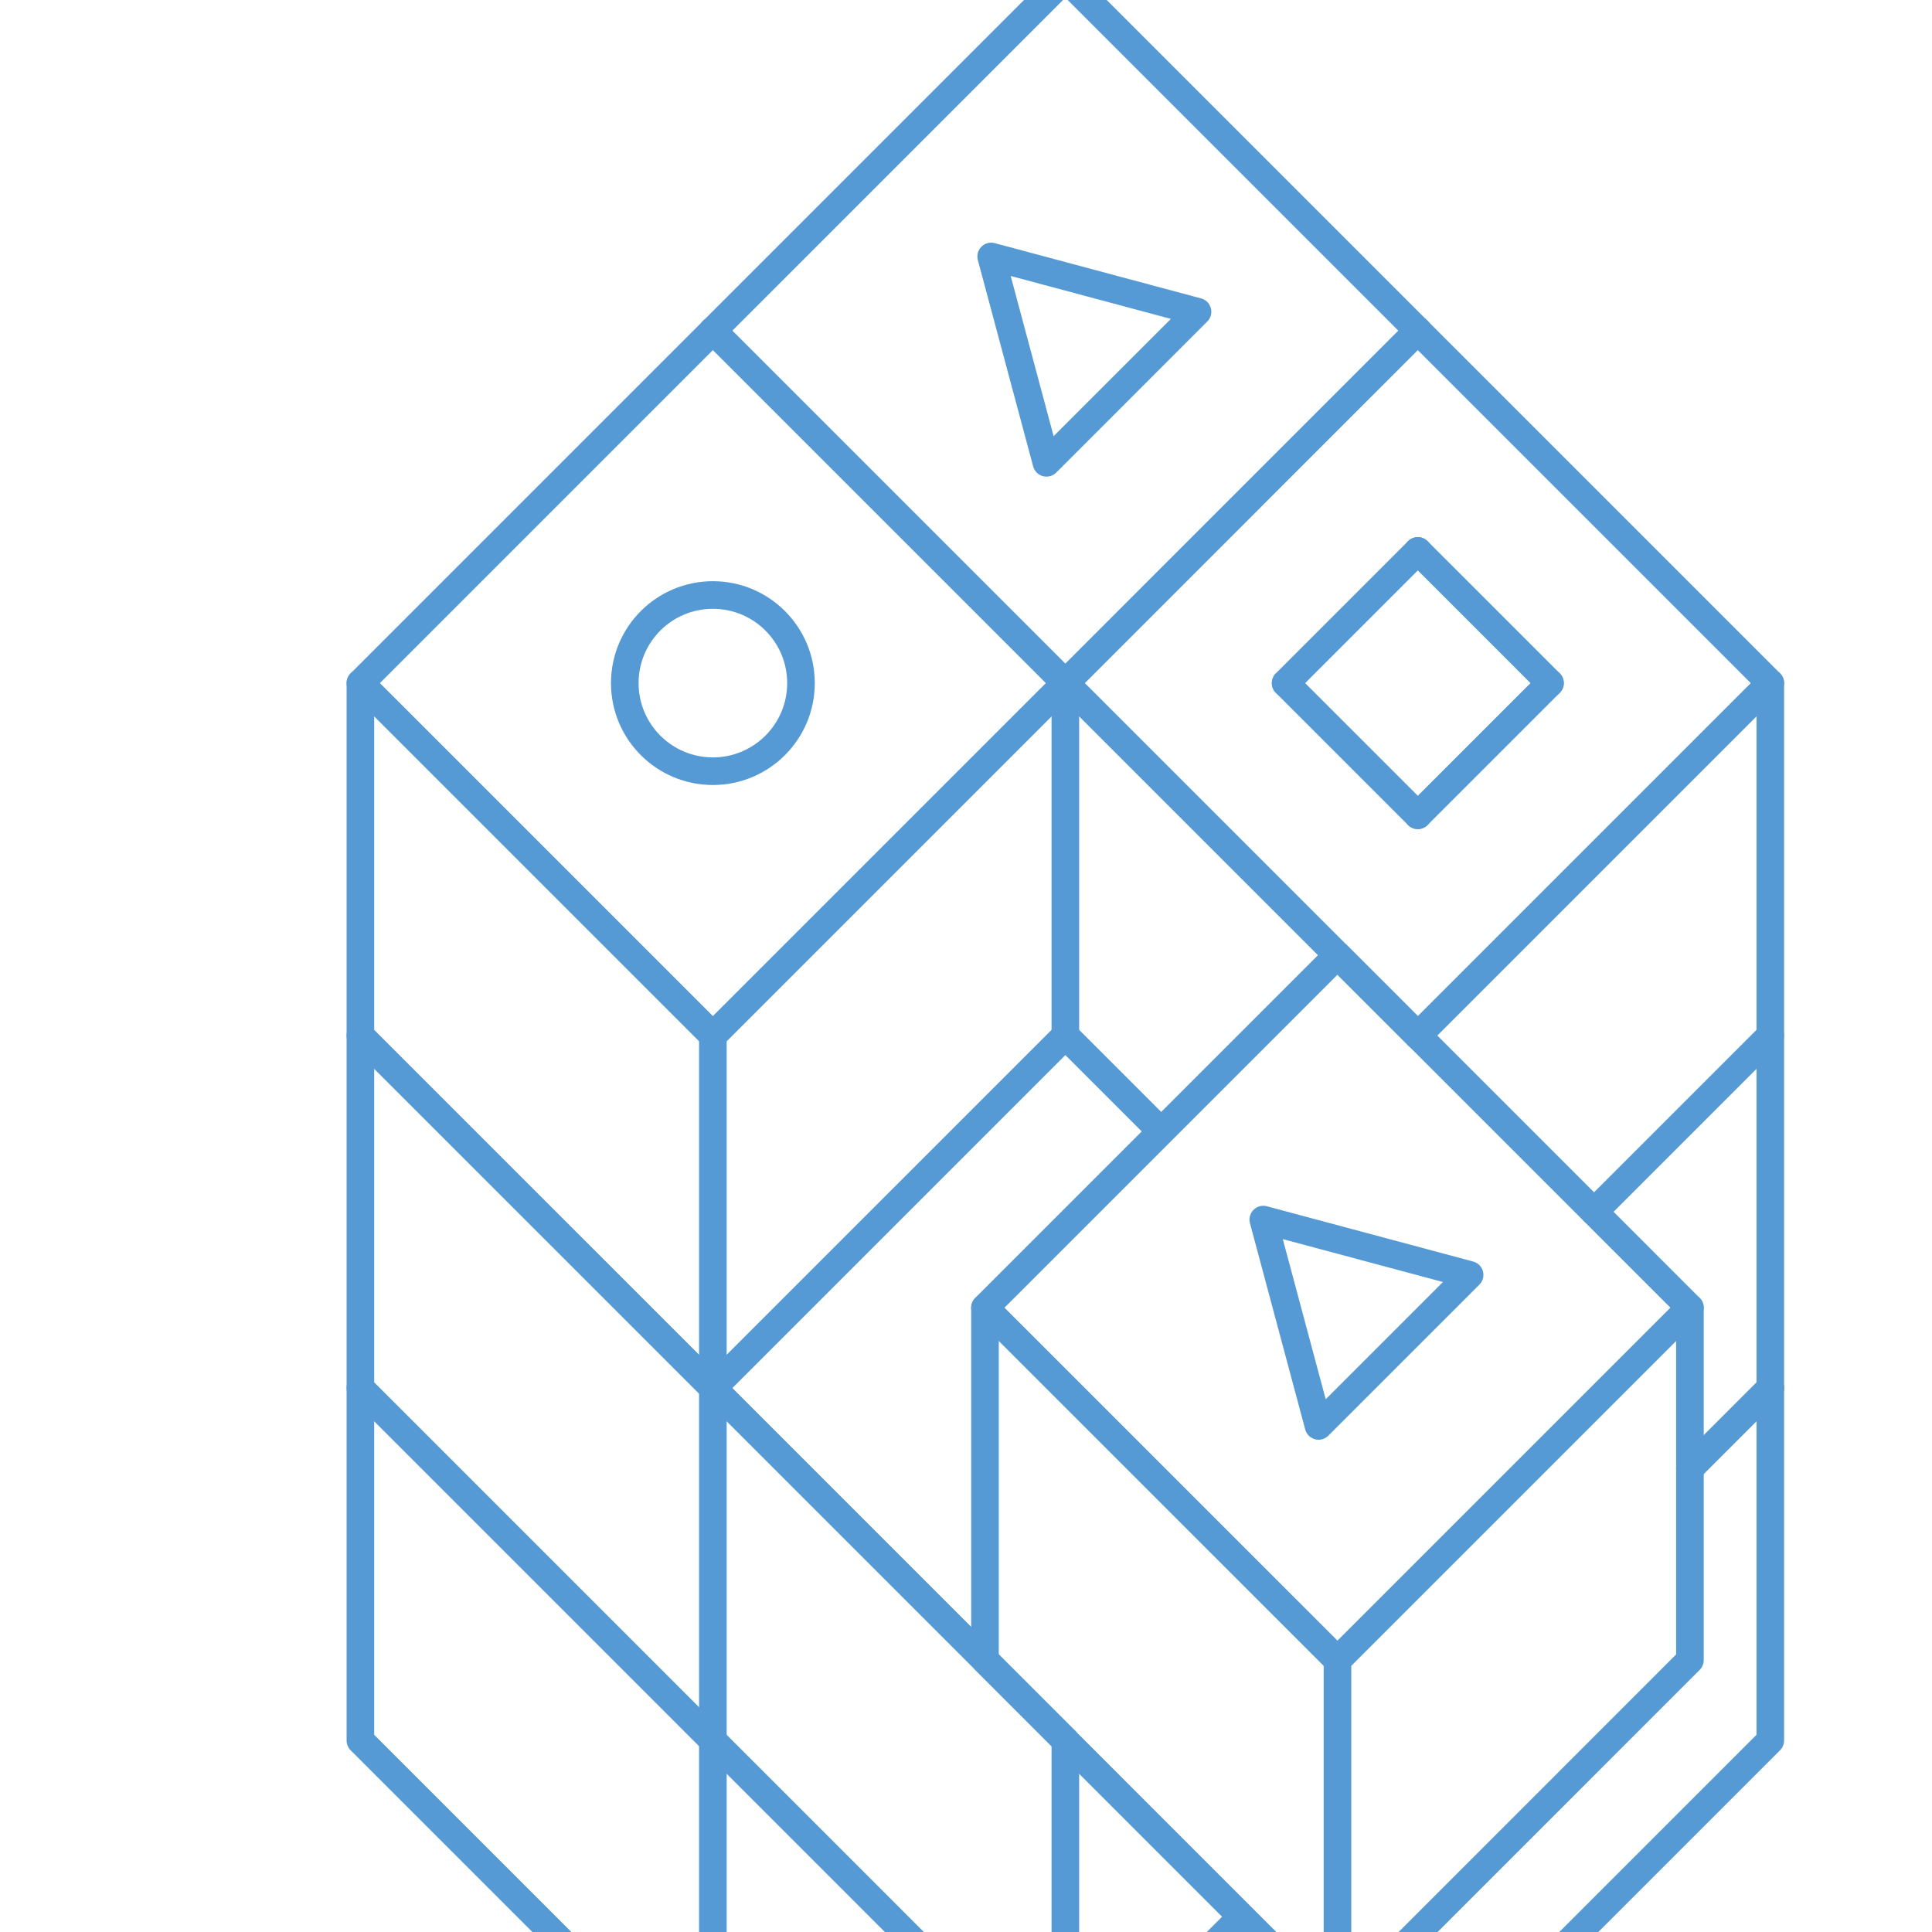
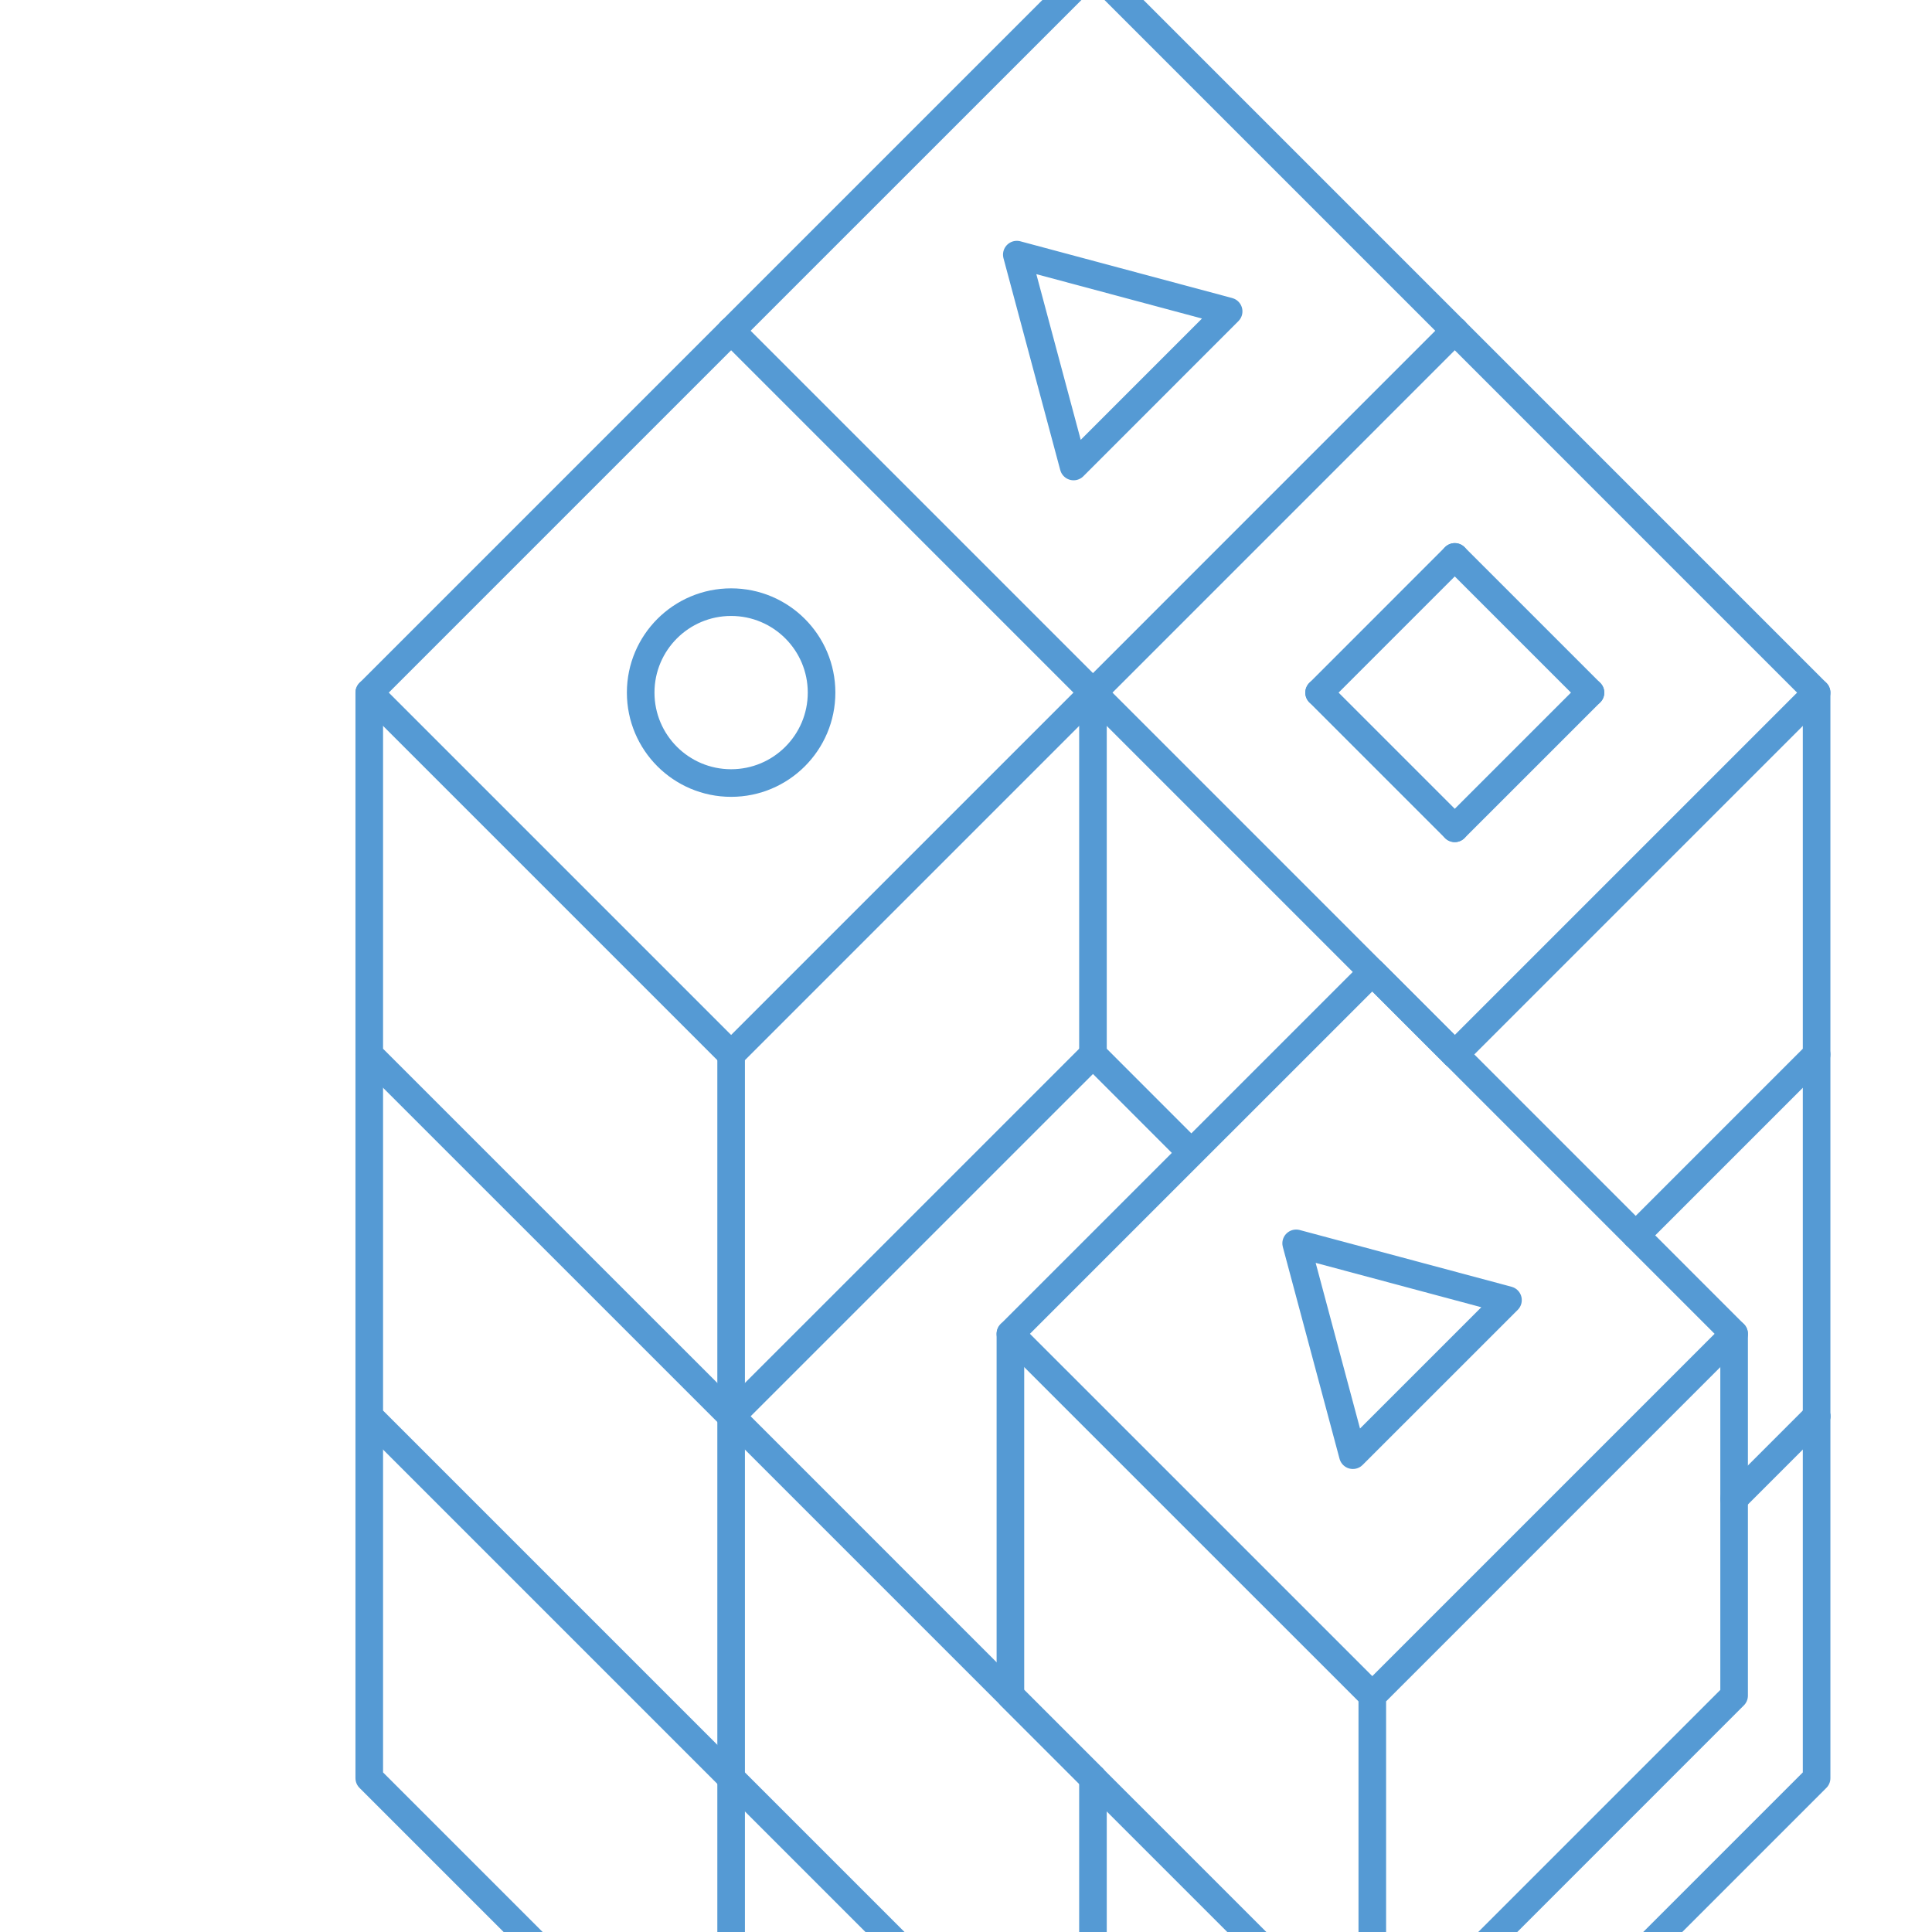
<svg xmlns="http://www.w3.org/2000/svg" version="1.1" id="Layer_1" x="0px" y="0px" width="70px" height="70px" viewBox="0 0 70 70" enable-background="new 0 0 70 70" xml:space="preserve">
  <g>
    <g>
-       <polyline fill="none" stroke="#559AD4" stroke-linecap="round" stroke-linejoin="round" stroke-miterlimit="10" points="    51.37,11.979 38.6,-0.791 25.829,11.979   " />
-       <path fill="none" stroke="#559AD4" stroke-linecap="round" stroke-linejoin="round" stroke-miterlimit="10" d="M38.6,37.521" />
-       <line fill="none" stroke="#559AD4" stroke-linecap="round" stroke-linejoin="round" stroke-miterlimit="10" x1="25.829" y1="11.979" x2="38.6" y2="24.75" />
-       <polyline fill="none" stroke="#559AD4" stroke-linecap="round" stroke-linejoin="round" stroke-miterlimit="10" points="    51.37,11.979 38.6,24.75 38.6,37.521   " />
+       <polyline fill="none" stroke="#559AD4" stroke-linecap="round" stroke-linejoin="round" stroke-miterlimit="10" points="    52.709,11.984 39.6,-1.125 26.49,11.984   " />
+       <path fill="none" stroke="#559AD4" stroke-linecap="round" stroke-linejoin="round" stroke-miterlimit="10" d="M39.6,38.205" />
+       <line fill="none" stroke="#559AD4" stroke-linecap="round" stroke-linejoin="round" stroke-miterlimit="10" x1="26.49" y1="11.984" x2="39.6" y2="25.095" />
+       <polyline fill="none" stroke="#559AD4" stroke-linecap="round" stroke-linejoin="round" stroke-miterlimit="10" points="    52.709,11.984 39.6,25.095 39.6,38.205   " />
    </g>
    <g>
-       <path fill="none" stroke="#559AD4" stroke-linecap="round" stroke-linejoin="round" stroke-miterlimit="10" d="M38.6,24.75" />
-       <polyline fill="none" stroke="#559AD4" stroke-linecap="round" stroke-linejoin="round" stroke-miterlimit="10" points="    25.829,11.979 13.058,24.75 13.058,37.521 25.829,50.291 38.6,37.521   " />
-       <path fill="none" stroke="#559AD4" stroke-linecap="round" stroke-linejoin="round" stroke-miterlimit="10" d="M25.829,37.521    L13.058,24.75L25.829,37.521z" />
-       <polyline fill="none" stroke="#559AD4" stroke-linecap="round" stroke-linejoin="round" stroke-miterlimit="10" points="    38.6,24.75 25.829,37.521 25.829,50.291   " />
+       <path fill="none" stroke="#559AD4" stroke-linecap="round" stroke-linejoin="round" stroke-miterlimit="10" d="M39.6,25.095" />
+       <polyline fill="none" stroke="#559AD4" stroke-linecap="round" stroke-linejoin="round" stroke-miterlimit="10" points="    26.49,11.984 13.379,25.095 13.379,38.205 26.49,51.314 39.6,38.205   " />
+       <path fill="none" stroke="#559AD4" stroke-linecap="round" stroke-linejoin="round" stroke-miterlimit="10" d="M26.49,38.205    l-13.11-13.11L26.49,38.205z" />
+       <polyline fill="none" stroke="#559AD4" stroke-linecap="round" stroke-linejoin="round" stroke-miterlimit="10" points="    39.6,25.095 26.49,38.205 26.49,51.314   " />
    </g>
    <g>
-       <path fill="none" stroke="#559AD4" stroke-linecap="round" stroke-linejoin="round" stroke-miterlimit="10" d="M38.6,37.521" />
-       <polyline fill="none" stroke="#559AD4" stroke-linecap="round" stroke-linejoin="round" stroke-miterlimit="10" points="    13.058,37.521 13.058,50.291 25.829,63.062   " />
-       <path fill="none" stroke="#559AD4" stroke-linecap="round" stroke-linejoin="round" stroke-miterlimit="10" d="M25.829,50.291" />
-       <path fill="none" stroke="#559AD4" stroke-linecap="round" stroke-linejoin="round" stroke-miterlimit="10" d="M13.058,37.521" />
-       <line fill="none" stroke="#559AD4" stroke-linecap="round" stroke-linejoin="round" stroke-miterlimit="10" x1="25.829" y1="50.291" x2="25.829" y2="63.062" />
-       <path fill="none" stroke="#559AD4" stroke-linecap="round" stroke-linejoin="round" stroke-miterlimit="10" d="M38.6,37.521" />
+       <path fill="none" stroke="#559AD4" stroke-linecap="round" stroke-linejoin="round" stroke-miterlimit="10" d="M39.6,38.205" />
+       <polyline fill="none" stroke="#559AD4" stroke-linecap="round" stroke-linejoin="round" stroke-miterlimit="10" points="    13.379,38.205 13.379,51.314 26.49,64.425   " />
+       <path fill="none" stroke="#559AD4" stroke-linecap="round" stroke-linejoin="round" stroke-miterlimit="10" d="M26.49,51.314" />
+       <path fill="none" stroke="#559AD4" stroke-linecap="round" stroke-linejoin="round" stroke-miterlimit="10" d="M13.379,38.205" />
+       <line fill="none" stroke="#559AD4" stroke-linecap="round" stroke-linejoin="round" stroke-miterlimit="10" x1="26.49" y1="51.314" x2="26.49" y2="64.425" />
+       <path fill="none" stroke="#559AD4" stroke-linecap="round" stroke-linejoin="round" stroke-miterlimit="10" d="M39.6,38.205" />
    </g>
    <g>
-       <line fill="none" stroke="#559AD4" stroke-linecap="round" stroke-linejoin="round" stroke-miterlimit="10" x1="41.858" y1="40.779" x2="38.6" y2="37.521" />
-       <polyline fill="none" stroke="#559AD4" stroke-linecap="round" stroke-linejoin="round" stroke-miterlimit="10" points="    25.829,63.062 38.6,75.833 44.813,69.619   " />
-       <path fill="none" stroke="#559AD4" stroke-linecap="round" stroke-linejoin="round" stroke-miterlimit="10" d="M25.829,50.291" />
-       <line fill="none" stroke="#559AD4" stroke-linecap="round" stroke-linejoin="round" stroke-miterlimit="10" x1="25.829" y1="50.291" x2="38.6" y2="63.062" />
-       <line fill="none" stroke="#559AD4" stroke-linecap="round" stroke-linejoin="round" stroke-miterlimit="10" x1="38.6" y1="63.062" x2="38.6" y2="75.833" />
-       <path fill="none" stroke="#559AD4" stroke-linecap="round" stroke-linejoin="round" stroke-miterlimit="10" d="M51.37,50.291" />
+       <line fill="none" stroke="#559AD4" stroke-linecap="round" stroke-linejoin="round" stroke-miterlimit="10" x1="42.944" y1="41.551" x2="39.6" y2="38.205" />
+       <polyline fill="none" stroke="#559AD4" stroke-linecap="round" stroke-linejoin="round" stroke-miterlimit="10" points="    26.49,64.425 39.6,77.535 45.978,71.156   " />
+       <path fill="none" stroke="#559AD4" stroke-linecap="round" stroke-linejoin="round" stroke-miterlimit="10" d="M26.49,51.314" />
+       <line fill="none" stroke="#559AD4" stroke-linecap="round" stroke-linejoin="round" stroke-miterlimit="10" x1="26.49" y1="51.314" x2="39.6" y2="64.425" />
+       <line fill="none" stroke="#559AD4" stroke-linecap="round" stroke-linejoin="round" stroke-miterlimit="10" x1="39.6" y1="64.425" x2="39.6" y2="77.535" />
+       <path fill="none" stroke="#559AD4" stroke-linecap="round" stroke-linejoin="round" stroke-miterlimit="10" d="M52.709,51.314" />
    </g>
    <g>
-       <path fill="none" stroke="#559AD4" stroke-linecap="round" stroke-linejoin="round" stroke-miterlimit="10" d="M25.829,37.521" />
-       <path fill="none" stroke="#559AD4" stroke-linecap="round" stroke-linejoin="round" stroke-miterlimit="10" d="M38.6,63.062" />
-       <polyline fill="none" stroke="#559AD4" stroke-linecap="round" stroke-linejoin="round" stroke-miterlimit="10" points="    13.058,50.291 13.058,63.062 25.829,75.833   " />
-       <path fill="none" stroke="#559AD4" stroke-linecap="round" stroke-linejoin="round" stroke-miterlimit="10" d="M25.829,63.062" />
-       <path fill="none" stroke="#559AD4" stroke-linecap="round" stroke-linejoin="round" stroke-miterlimit="10" d="M13.058,50.291" />
-       <line fill="none" stroke="#559AD4" stroke-linecap="round" stroke-linejoin="round" stroke-miterlimit="10" x1="25.829" y1="63.062" x2="25.829" y2="75.833" />
+       <path fill="none" stroke="#559AD4" stroke-linecap="round" stroke-linejoin="round" stroke-miterlimit="10" d="M26.49,38.205" />
+       <path fill="none" stroke="#559AD4" stroke-linecap="round" stroke-linejoin="round" stroke-miterlimit="10" d="M39.6,64.425" />
+       <polyline fill="none" stroke="#559AD4" stroke-linecap="round" stroke-linejoin="round" stroke-miterlimit="10" points="    13.379,51.314 13.379,64.425 26.49,77.535   " />
+       <path fill="none" stroke="#559AD4" stroke-linecap="round" stroke-linejoin="round" stroke-miterlimit="10" d="M26.49,64.425" />
+       <path fill="none" stroke="#559AD4" stroke-linecap="round" stroke-linejoin="round" stroke-miterlimit="10" d="M13.379,51.314" />
+       <line fill="none" stroke="#559AD4" stroke-linecap="round" stroke-linejoin="round" stroke-miterlimit="10" x1="26.49" y1="64.425" x2="26.49" y2="77.535" />
    </g>
    <g>
-       <polyline fill="none" stroke="#559AD4" stroke-linecap="round" stroke-linejoin="round" stroke-miterlimit="10" points="    25.829,75.833 38.6,88.604 51.37,75.833 51.37,70.486   " />
-       <path fill="none" stroke="#559AD4" stroke-linecap="round" stroke-linejoin="round" stroke-miterlimit="10" d="M25.829,63.062" />
-       <path fill="none" stroke="#559AD4" stroke-linecap="round" stroke-linejoin="round" stroke-miterlimit="10" d="M38.6,75.833" />
-       <path fill="none" stroke="#559AD4" stroke-linecap="round" stroke-linejoin="round" stroke-miterlimit="10" d="M25.829,63.062" />
-       <line fill="none" stroke="#559AD4" stroke-linecap="round" stroke-linejoin="round" stroke-miterlimit="10" x1="38.6" y1="75.833" x2="38.6" y2="88.604" />
-       <path fill="none" stroke="#559AD4" stroke-linecap="round" stroke-linejoin="round" stroke-miterlimit="10" d="M51.37,63.062" />
+       <polyline fill="none" stroke="#559AD4" stroke-linecap="round" stroke-linejoin="round" stroke-miterlimit="10" points="    26.49,77.535 39.6,90.645 52.709,77.535 52.709,72.047   " />
+       <path fill="none" stroke="#559AD4" stroke-linecap="round" stroke-linejoin="round" stroke-miterlimit="10" d="M26.49,64.425" />
+       <path fill="none" stroke="#559AD4" stroke-linecap="round" stroke-linejoin="round" stroke-miterlimit="10" d="M39.6,77.535" />
+       <path fill="none" stroke="#559AD4" stroke-linecap="round" stroke-linejoin="round" stroke-miterlimit="10" d="M26.49,64.425" />
+       <line fill="none" stroke="#559AD4" stroke-linecap="round" stroke-linejoin="round" stroke-miterlimit="10" x1="39.6" y1="77.535" x2="39.6" y2="90.645" />
+       <path fill="none" stroke="#559AD4" stroke-linecap="round" stroke-linejoin="round" stroke-miterlimit="10" d="M52.709,64.425" />
    </g>
    <g>
-       <polyline fill="none" stroke="#559AD4" stroke-linecap="round" stroke-linejoin="round" stroke-miterlimit="10" points="    57.756,43.906 64.141,37.521 64.141,24.75 51.37,11.979   " />
-       <path fill="none" stroke="#559AD4" stroke-linecap="round" stroke-linejoin="round" stroke-miterlimit="10" d="M38.6,37.521" />
-       <path fill="none" stroke="#559AD4" stroke-linecap="round" stroke-linejoin="round" stroke-miterlimit="10" d="M38.6,24.75" />
-       <path fill="none" stroke="#559AD4" stroke-linecap="round" stroke-linejoin="round" stroke-miterlimit="10" d="M51.37,37.521    L38.6,24.75L51.37,37.521z" />
-       <path fill="none" stroke="#559AD4" stroke-linecap="round" stroke-linejoin="round" stroke-miterlimit="10" d="M51.37,50.291" />
-       <line fill="none" stroke="#559AD4" stroke-linecap="round" stroke-linejoin="round" stroke-miterlimit="10" x1="64.141" y1="24.75" x2="51.37" y2="37.521" />
+       <polyline fill="none" stroke="#559AD4" stroke-linecap="round" stroke-linejoin="round" stroke-miterlimit="10" points="    59.265,44.76 65.819,38.205 65.819,25.095 52.709,11.984   " />
+       <path fill="none" stroke="#559AD4" stroke-linecap="round" stroke-linejoin="round" stroke-miterlimit="10" d="M39.6,38.205" />
+       <path fill="none" stroke="#559AD4" stroke-linecap="round" stroke-linejoin="round" stroke-miterlimit="10" d="M39.6,25.095" />
+       <path fill="none" stroke="#559AD4" stroke-linecap="round" stroke-linejoin="round" stroke-miterlimit="10" d="M52.709,38.205    L39.6,25.095L52.709,38.205z" />
+       <path fill="none" stroke="#559AD4" stroke-linecap="round" stroke-linejoin="round" stroke-miterlimit="10" d="M52.709,51.314" />
+       <line fill="none" stroke="#559AD4" stroke-linecap="round" stroke-linejoin="round" stroke-miterlimit="10" x1="65.819" y1="25.095" x2="52.709" y2="38.205" />
    </g>
    <g>
-       <path fill="none" stroke="#559AD4" stroke-linecap="round" stroke-linejoin="round" stroke-miterlimit="10" d="M38.6,37.521" />
-       <line fill="none" stroke="#559AD4" stroke-linecap="round" stroke-linejoin="round" stroke-miterlimit="10" x1="64.141" y1="50.291" x2="64.141" y2="37.521" />
-       <path fill="none" stroke="#559AD4" stroke-linecap="round" stroke-linejoin="round" stroke-miterlimit="10" d="M51.37,63.062" />
-       <path fill="none" stroke="#559AD4" stroke-linecap="round" stroke-linejoin="round" stroke-miterlimit="10" d="M51.37,50.291" />
-       <path fill="none" stroke="#559AD4" stroke-linecap="round" stroke-linejoin="round" stroke-miterlimit="10" d="M38.6,37.521" />
-       <path fill="none" stroke="#559AD4" stroke-linecap="round" stroke-linejoin="round" stroke-miterlimit="10" d="M51.37,63.062" />
-       <path fill="none" stroke="#559AD4" stroke-linecap="round" stroke-linejoin="round" stroke-miterlimit="10" d="M51.37,50.291" />
-       <path fill="none" stroke="#559AD4" stroke-linecap="round" stroke-linejoin="round" stroke-miterlimit="10" d="M64.141,37.521" />
+       <path fill="none" stroke="#559AD4" stroke-linecap="round" stroke-linejoin="round" stroke-miterlimit="10" d="M39.6,38.205" />
+       <line fill="none" stroke="#559AD4" stroke-linecap="round" stroke-linejoin="round" stroke-miterlimit="10" x1="65.819" y1="51.314" x2="65.819" y2="38.205" />
+       <path fill="none" stroke="#559AD4" stroke-linecap="round" stroke-linejoin="round" stroke-miterlimit="10" d="M52.709,64.425" />
+       <path fill="none" stroke="#559AD4" stroke-linecap="round" stroke-linejoin="round" stroke-miterlimit="10" d="M52.709,51.314" />
+       <path fill="none" stroke="#559AD4" stroke-linecap="round" stroke-linejoin="round" stroke-miterlimit="10" d="M39.6,38.205" />
+       <path fill="none" stroke="#559AD4" stroke-linecap="round" stroke-linejoin="round" stroke-miterlimit="10" d="M52.709,64.425" />
+       <path fill="none" stroke="#559AD4" stroke-linecap="round" stroke-linejoin="round" stroke-miterlimit="10" d="M52.709,51.314" />
+       <path fill="none" stroke="#559AD4" stroke-linecap="round" stroke-linejoin="round" stroke-miterlimit="10" d="M65.819,38.205" />
    </g>
    <g>
-       <path fill="none" stroke="#559AD4" stroke-linecap="round" stroke-linejoin="round" stroke-miterlimit="10" d="M51.37,37.521" />
-       <path fill="none" stroke="#559AD4" stroke-linecap="round" stroke-linejoin="round" stroke-miterlimit="10" d="M64.141,50.291" />
-       <path fill="none" stroke="#559AD4" stroke-linecap="round" stroke-linejoin="round" stroke-miterlimit="10" d="M51.37,75.833" />
-       <path fill="none" stroke="#559AD4" stroke-linecap="round" stroke-linejoin="round" stroke-miterlimit="10" d="M38.6,63.062" />
-       <path fill="none" stroke="#559AD4" stroke-linecap="round" stroke-linejoin="round" stroke-miterlimit="10" d="M51.37,63.062" />
-       <path fill="none" stroke="#559AD4" stroke-linecap="round" stroke-linejoin="round" stroke-miterlimit="10" d="M51.37,75.833" />
-       <line fill="none" stroke="#559AD4" stroke-linecap="round" stroke-linejoin="round" stroke-miterlimit="10" x1="64.141" y1="50.291" x2="61.229" y2="53.203" />
+       <path fill="none" stroke="#559AD4" stroke-linecap="round" stroke-linejoin="round" stroke-miterlimit="10" d="M52.709,38.205" />
+       <path fill="none" stroke="#559AD4" stroke-linecap="round" stroke-linejoin="round" stroke-miterlimit="10" d="M65.819,51.314" />
+       <path fill="none" stroke="#559AD4" stroke-linecap="round" stroke-linejoin="round" stroke-miterlimit="10" d="M52.709,77.535" />
+       <path fill="none" stroke="#559AD4" stroke-linecap="round" stroke-linejoin="round" stroke-miterlimit="10" d="M39.6,64.425" />
+       <path fill="none" stroke="#559AD4" stroke-linecap="round" stroke-linejoin="round" stroke-miterlimit="10" d="M52.709,64.425" />
+       <path fill="none" stroke="#559AD4" stroke-linecap="round" stroke-linejoin="round" stroke-miterlimit="10" d="M52.709,77.535" />
+       <line fill="none" stroke="#559AD4" stroke-linecap="round" stroke-linejoin="round" stroke-miterlimit="10" x1="65.819" y1="51.314" x2="62.83" y2="54.303" />
    </g>
    <g>
-       <path fill="none" stroke="#559AD4" stroke-linecap="round" stroke-linejoin="round" stroke-miterlimit="10" d="M64.141,50.291" />
-       <path fill="none" stroke="#559AD4" stroke-linecap="round" stroke-linejoin="round" stroke-miterlimit="10" d="M51.37,75.833" />
-       <path fill="none" stroke="#559AD4" stroke-linecap="round" stroke-linejoin="round" stroke-miterlimit="10" d="M51.37,63.062" />
-       <path fill="none" stroke="#559AD4" stroke-linecap="round" stroke-linejoin="round" stroke-miterlimit="10" d="M44.814,69.619" />
+       <path fill="none" stroke="#559AD4" stroke-linecap="round" stroke-linejoin="round" stroke-miterlimit="10" d="M65.819,51.314" />
+       <path fill="none" stroke="#559AD4" stroke-linecap="round" stroke-linejoin="round" stroke-miterlimit="10" d="M52.709,77.535" />
+       <path fill="none" stroke="#559AD4" stroke-linecap="round" stroke-linejoin="round" stroke-miterlimit="10" d="M52.709,64.425" />
+       <path fill="none" stroke="#559AD4" stroke-linecap="round" stroke-linejoin="round" stroke-miterlimit="10" d="M45.98,71.156" />
    </g>
    <g>
-       <path fill="none" stroke="#559AD4" stroke-linecap="round" stroke-linejoin="round" stroke-miterlimit="10" d="M64.141,50.291" />
+       <path fill="none" stroke="#559AD4" stroke-linecap="round" stroke-linejoin="round" stroke-miterlimit="10" d="M65.819,51.314" />
    </g>
    <g>
-       <path fill="none" stroke="#559AD4" stroke-linecap="round" stroke-linejoin="round" stroke-miterlimit="10" d="M51.37,50.291" />
-       <path fill="none" stroke="#559AD4" stroke-linecap="round" stroke-linejoin="round" stroke-miterlimit="10" d="M51.37,37.521" />
-       <path fill="none" stroke="#559AD4" stroke-linecap="round" stroke-linejoin="round" stroke-miterlimit="10" d="M64.141,24.75" />
-       <path fill="none" stroke="#559AD4" stroke-linecap="round" stroke-linejoin="round" stroke-miterlimit="10" d="M51.37,37.521" />
-       <path fill="none" stroke="#559AD4" stroke-linecap="round" stroke-linejoin="round" stroke-miterlimit="10" d="M64.141,50.291" />
-       <path fill="none" stroke="#559AD4" stroke-linecap="round" stroke-linejoin="round" stroke-miterlimit="10" d="M64.141,50.291" />
+       <path fill="none" stroke="#559AD4" stroke-linecap="round" stroke-linejoin="round" stroke-miterlimit="10" d="M52.709,51.314" />
+       <path fill="none" stroke="#559AD4" stroke-linecap="round" stroke-linejoin="round" stroke-miterlimit="10" d="M52.709,38.205" />
+       <path fill="none" stroke="#559AD4" stroke-linecap="round" stroke-linejoin="round" stroke-miterlimit="10" d="M65.819,25.095" />
+       <path fill="none" stroke="#559AD4" stroke-linecap="round" stroke-linejoin="round" stroke-miterlimit="10" d="M52.709,38.205" />
+       <path fill="none" stroke="#559AD4" stroke-linecap="round" stroke-linejoin="round" stroke-miterlimit="10" d="M65.819,51.314" />
+       <path fill="none" stroke="#559AD4" stroke-linecap="round" stroke-linejoin="round" stroke-miterlimit="10" d="M65.819,51.314" />
    </g>
-     <polygon fill="none" stroke="#559AD4" stroke-linecap="round" stroke-linejoin="round" stroke-miterlimit="10" points="   37.916,16.769 35.912,9.292 43.389,11.295  " />
+     <polygon fill="none" stroke="#559AD4" stroke-linecap="round" stroke-linejoin="round" stroke-miterlimit="10" points="   38.898,16.902 36.841,9.226 44.516,11.282  " />
    <g>
-       <line fill="none" stroke="#559AD4" stroke-linecap="round" stroke-linejoin="round" stroke-miterlimit="10" x1="51.37" y1="19.961" x2="46.581" y2="24.75" />
-       <line fill="none" stroke="#559AD4" stroke-linecap="round" stroke-linejoin="round" stroke-miterlimit="10" x1="56.159" y1="24.75" x2="51.37" y2="19.961" />
-       <line fill="none" stroke="#559AD4" stroke-linecap="round" stroke-linejoin="round" stroke-miterlimit="10" x1="51.37" y1="29.539" x2="46.581" y2="24.75" />
-       <line fill="none" stroke="#559AD4" stroke-linecap="round" stroke-linejoin="round" stroke-miterlimit="10" x1="56.159" y1="24.75" x2="51.37" y2="29.539" />
+       <line fill="none" stroke="#559AD4" stroke-linecap="round" stroke-linejoin="round" stroke-miterlimit="10" x1="52.709" y1="20.178" x2="47.793" y2="25.095" />
+       <line fill="none" stroke="#559AD4" stroke-linecap="round" stroke-linejoin="round" stroke-miterlimit="10" x1="57.626" y1="25.095" x2="52.709" y2="20.178" />
+       <line fill="none" stroke="#559AD4" stroke-linecap="round" stroke-linejoin="round" stroke-miterlimit="10" x1="52.709" y1="30.011" x2="47.793" y2="25.095" />
+       <line fill="none" stroke="#559AD4" stroke-linecap="round" stroke-linejoin="round" stroke-miterlimit="10" x1="57.626" y1="25.095" x2="52.709" y2="30.011" />
    </g>
-     <circle fill="none" stroke="#559AD4" stroke-linecap="round" stroke-linejoin="round" stroke-miterlimit="10" cx="25.829" cy="24.75" r="3.192" />
+     <circle fill="none" stroke="#559AD4" stroke-linecap="round" stroke-linejoin="round" stroke-miterlimit="10" cx="26.49" cy="25.094" r="3.277" />
    <g>
-       <path fill="none" stroke="#559AD4" stroke-linecap="round" stroke-linejoin="round" stroke-miterlimit="10" d="M64.141,32.732" />
-       <path fill="none" stroke="#559AD4" stroke-linecap="round" stroke-linejoin="round" stroke-miterlimit="10" d="M64.141,32.732" />
-       <path fill="none" stroke="#559AD4" stroke-linecap="round" stroke-linejoin="round" stroke-miterlimit="10" d="M64.141,42.311" />
-       <path fill="none" stroke="#559AD4" stroke-linecap="round" stroke-linejoin="round" stroke-miterlimit="10" d="M64.141,42.311" />
+       <path fill="none" stroke="#559AD4" stroke-linecap="round" stroke-linejoin="round" stroke-miterlimit="10" d="M65.819,33.289" />
+       <path fill="none" stroke="#559AD4" stroke-linecap="round" stroke-linejoin="round" stroke-miterlimit="10" d="M65.819,33.289" />
+       <path fill="none" stroke="#559AD4" stroke-linecap="round" stroke-linejoin="round" stroke-miterlimit="10" d="M65.819,43.122" />
+       <path fill="none" stroke="#559AD4" stroke-linecap="round" stroke-linejoin="round" stroke-miterlimit="10" d="M65.819,43.122" />
    </g>
  </g>
  <g>
-     <polyline fill="none" stroke="#559AD4" stroke-linecap="round" stroke-linejoin="round" stroke-miterlimit="10" points="   48.459,34.609 35.688,47.38 35.688,60.15 48.459,72.922 61.229,60.15 61.229,47.38 48.459,34.609  " />
-     <path fill="none" stroke="#559AD4" stroke-linecap="round" stroke-linejoin="round" stroke-miterlimit="10" d="M48.459,60.15   L35.688,47.38L48.459,60.15z" />
-     <polyline fill="none" stroke="#559AD4" stroke-linecap="round" stroke-linejoin="round" stroke-miterlimit="10" points="   61.229,47.38 48.459,60.15 48.459,72.922  " />
-     <polygon fill="none" stroke="#559AD4" stroke-linecap="round" stroke-linejoin="round" stroke-miterlimit="10" points="   47.774,51.664 45.771,44.188 53.247,46.191  " />
+     <polyline fill="none" stroke="#559AD4" stroke-linecap="round" stroke-linejoin="round" stroke-miterlimit="10" points="   49.721,35.215 36.609,48.326 36.609,61.436 49.721,74.546 62.83,61.436 62.83,48.326 49.721,35.215  " />
+     <path fill="none" stroke="#559AD4" stroke-linecap="round" stroke-linejoin="round" stroke-miterlimit="10" d="M49.721,61.436   L36.609,48.326L49.721,61.436z" />
+     <polyline fill="none" stroke="#559AD4" stroke-linecap="round" stroke-linejoin="round" stroke-miterlimit="10" points="   62.83,48.326 49.721,61.436 49.721,74.546  " />
+     <polygon fill="none" stroke="#559AD4" stroke-linecap="round" stroke-linejoin="round" stroke-miterlimit="10" points="   49.017,52.724 46.962,45.049 54.637,47.105  " />
  </g>
-   <polyline fill="none" stroke="#559AD4" stroke-linecap="round" stroke-linejoin="round" stroke-miterlimit="10" points="  51.37,75.833 64.141,63.062 64.141,50.291 " />
+   <polyline fill="none" stroke="#559AD4" stroke-linecap="round" stroke-linejoin="round" stroke-miterlimit="10" points="  52.709,77.535 65.819,64.425 65.819,51.314 " />
</svg>
